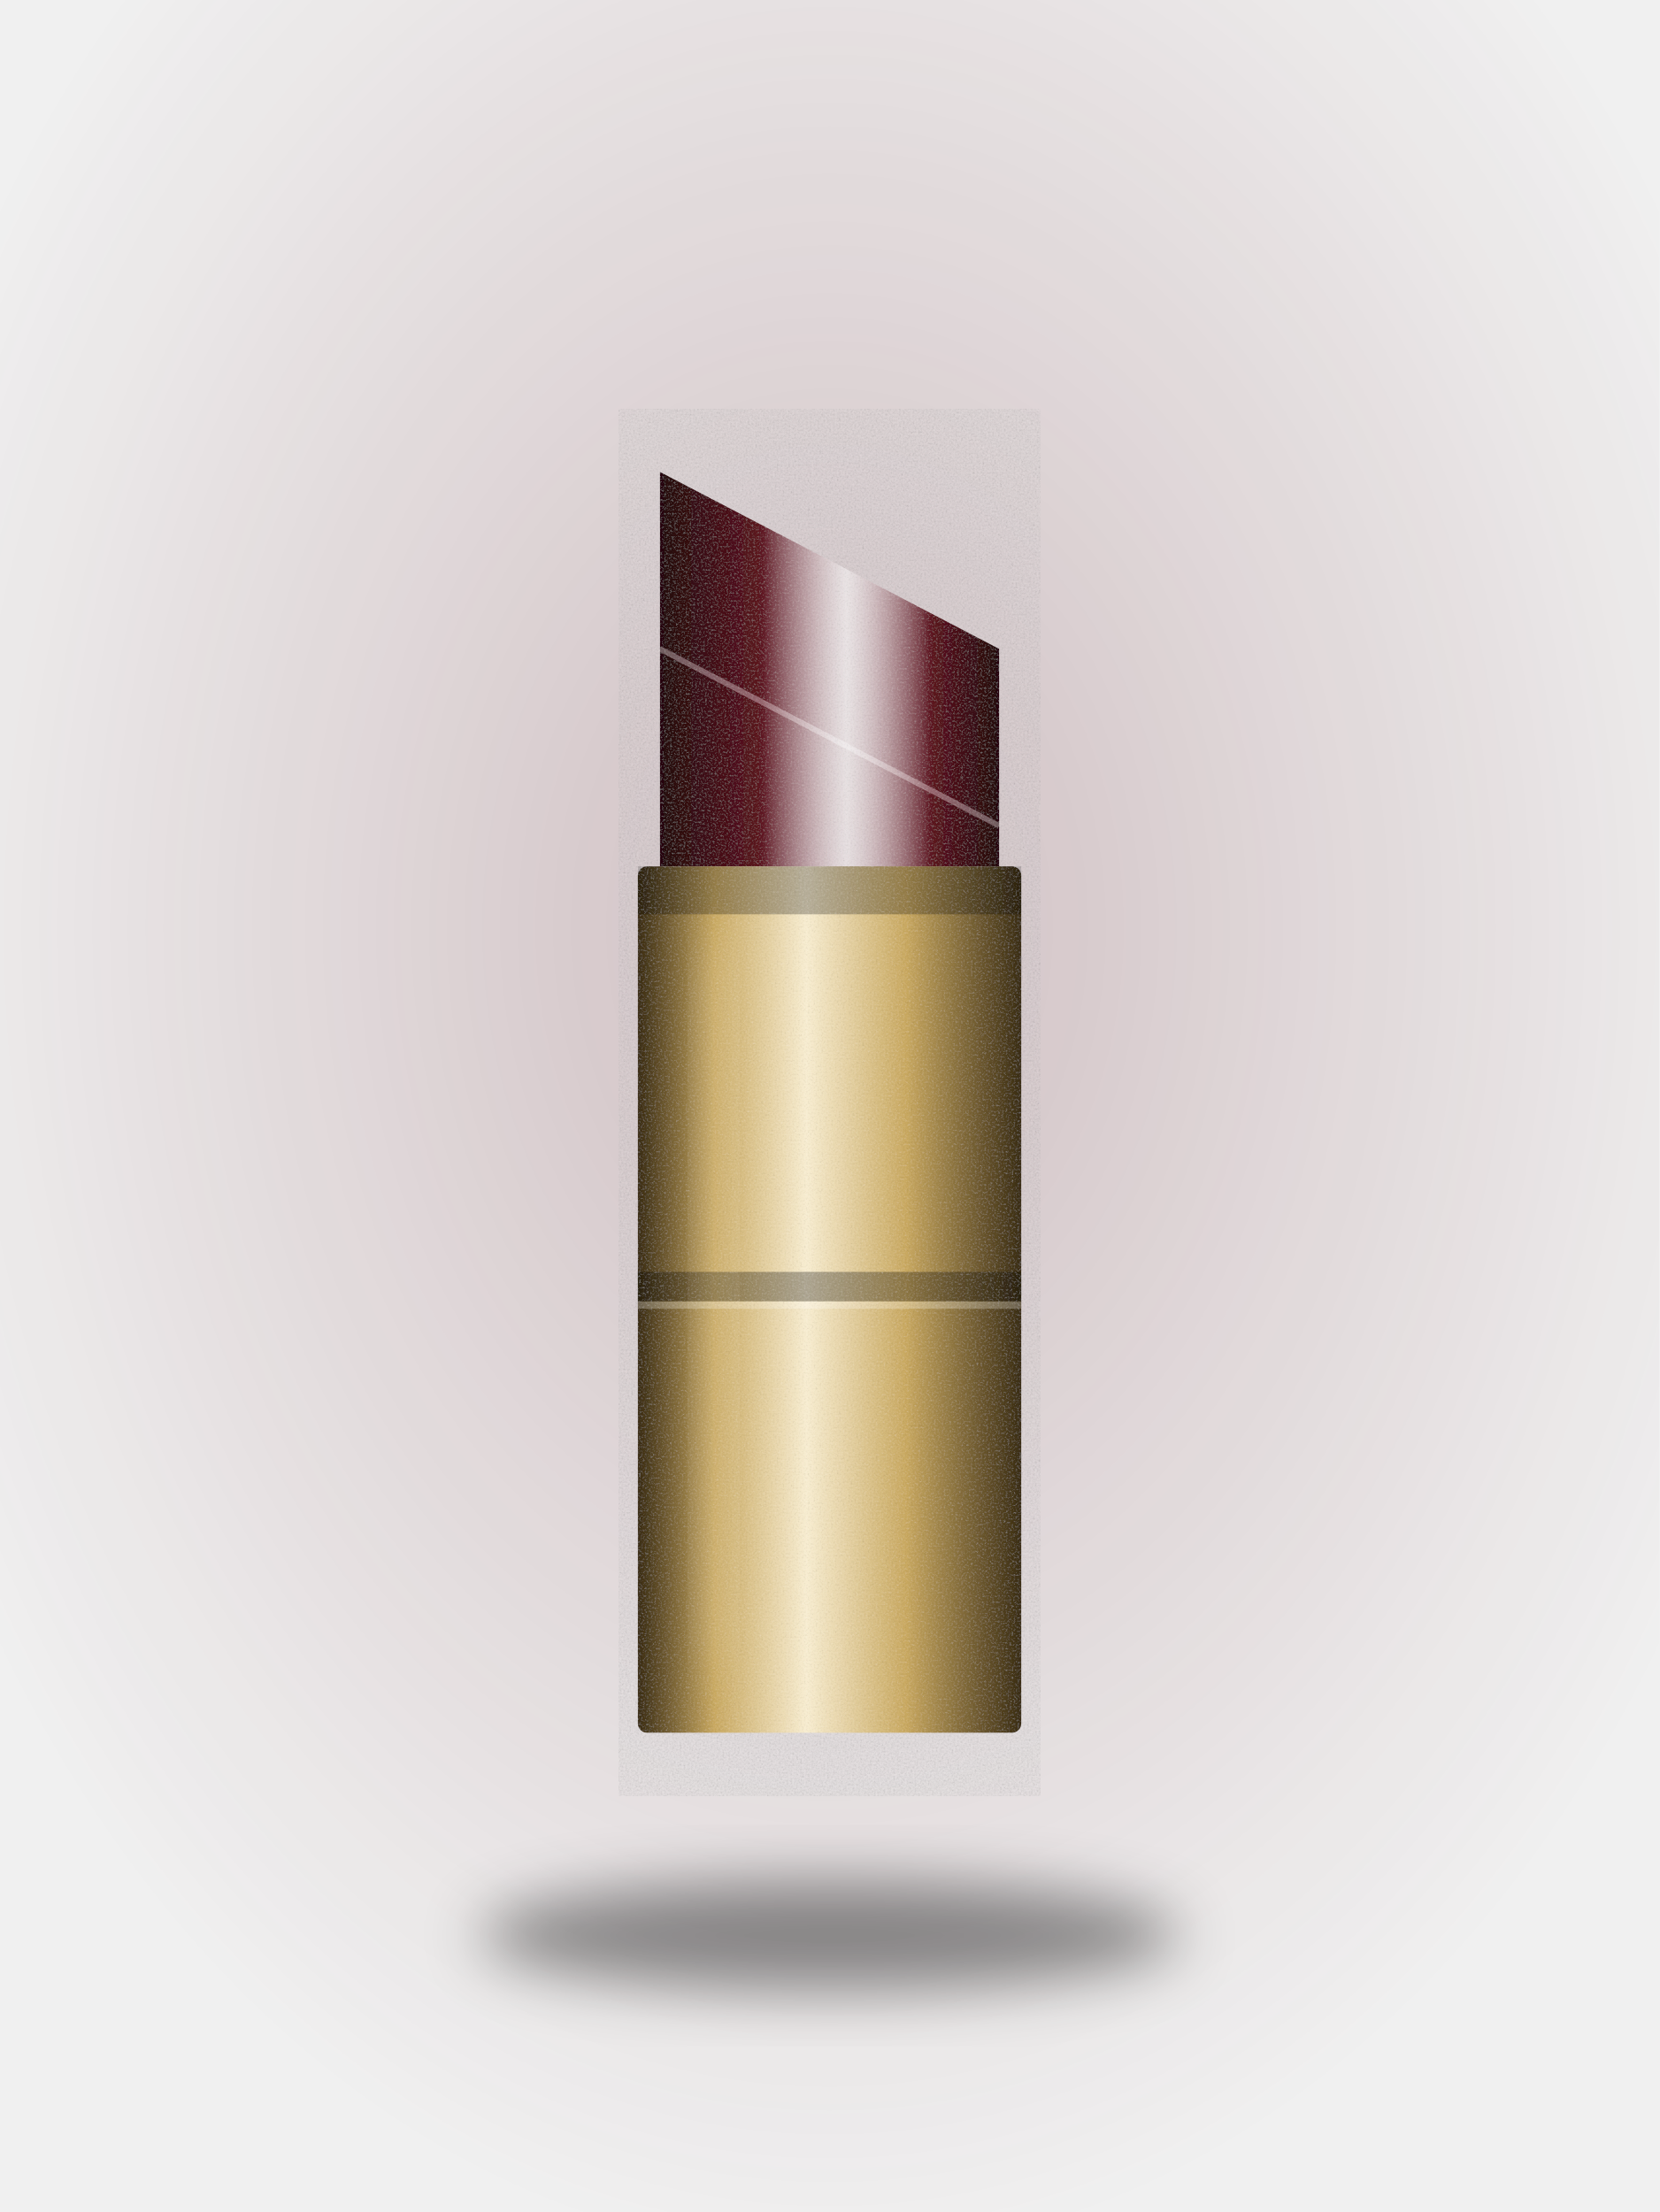
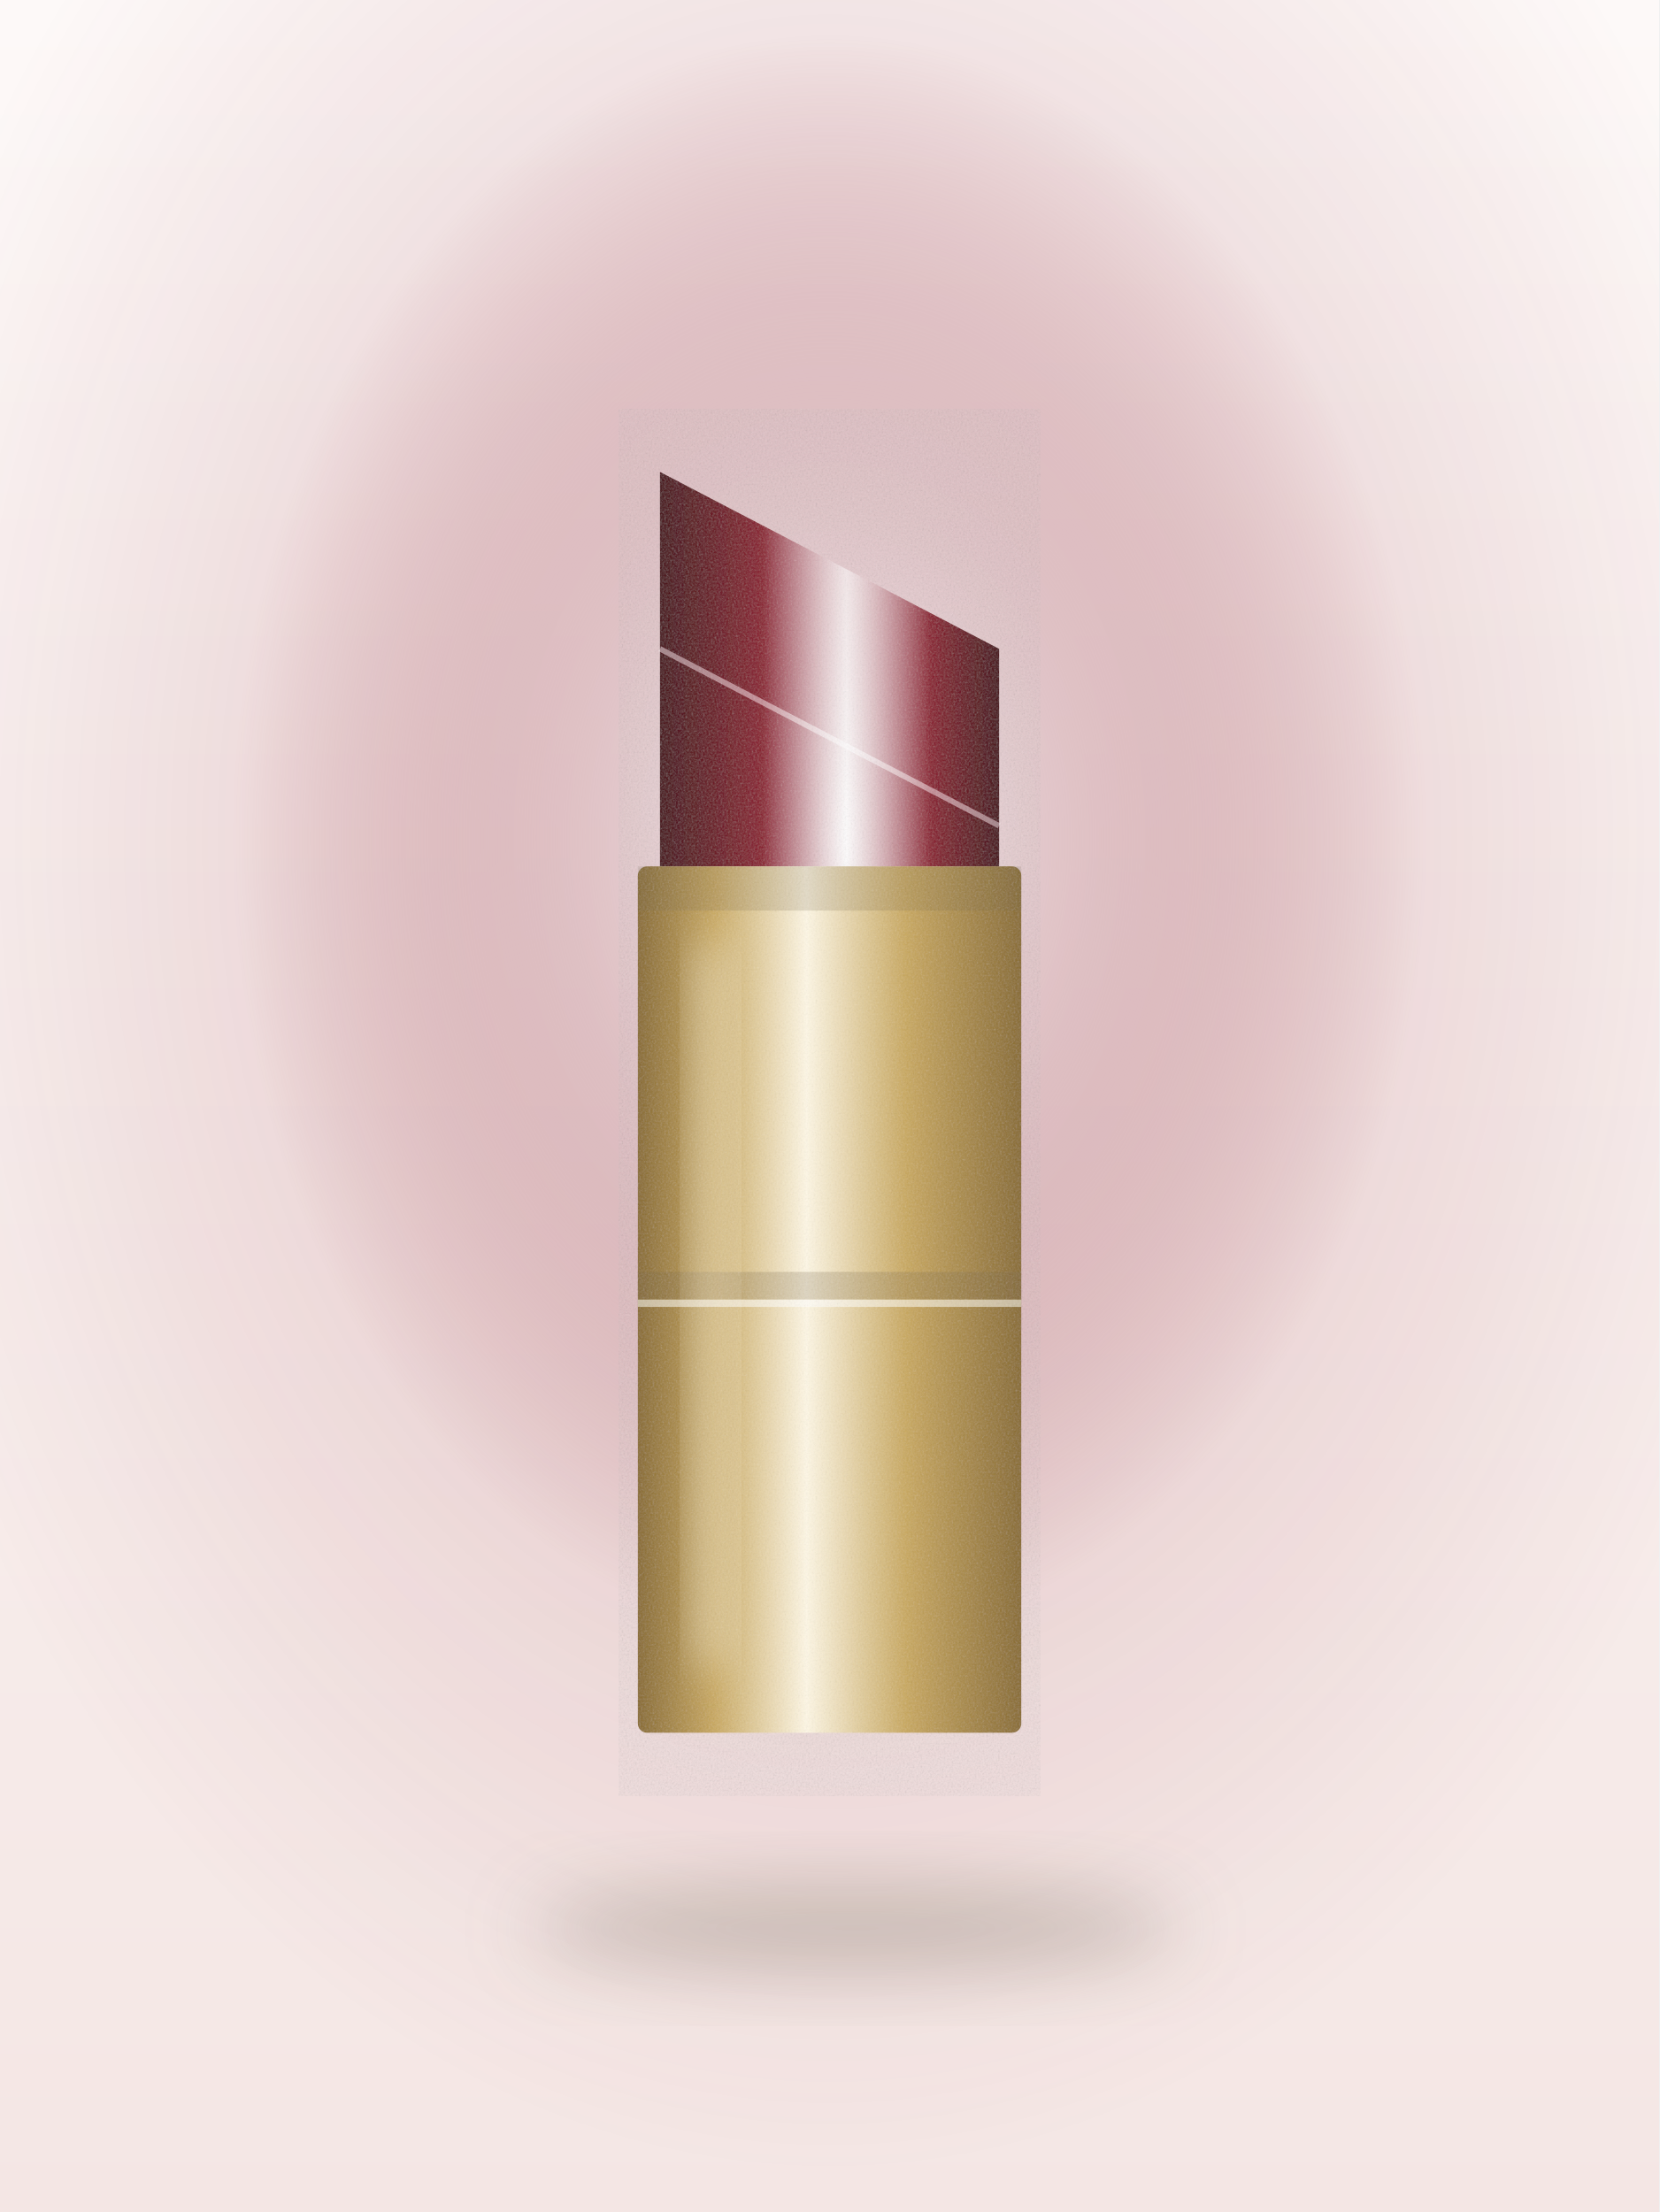
<svg xmlns="http://www.w3.org/2000/svg" viewBox="0 0 900 1200" width="900" height="1200" fill="none">
  <defs>
+     <linearGradient id="pg" x1="0" y1="0" x2="0" y2="1">
+       <stop offset="0" stop-color="#fdf9f8" />
+       <stop offset="1" stop-color="#f4e6e4" />
+     </linearGradient>
+     <radialGradient id="key" cx=".5" cy=".38" r=".6">
+       <stop offset="0" stop-color="#ffffff" stop-opacity=".95" />
+       <stop offset=".6" stop-color="#8a2030" stop-opacity=".10" />
+       <stop offset="1" stop-color="#8a2030" stop-opacity="0" />
+     </radialGradient>
    <filter id="lg" x="-5%" y="-5%" width="110%" height="110%">
-       <feTurbulence type="fractalNoise" baseFrequency="0.95" numOctaves="4" seed="14" result="n" />
+       <feTurbulence type="fractalNoise" baseFrequency="0.95" numOctaves="4" seed="26" result="n" />
      <feColorMatrix in="n" type="saturate" values="0" result="d" />
      <feComponentTransfer in="d" result="g">
-         <feFuncA type="linear" slope="0.36" />
+         <feFuncA type="linear" slope="0.24" />
      </feComponentTransfer>
-       <feBlend in="SourceGraphic" in2="g" mode="overlay" />
+       <feBlend in="SourceGraphic" in2="g" mode="soft-light" />
    </filter>
-     <filter id="lb" x="-50%" y="-50%" width="200%" height="200%">
-       <feGaussianBlur stdDeviation="16" />
+     <filter id="lb" x="-60%" y="-60%" width="220%" height="220%">
+       <feGaussianBlur stdDeviation="12" />
+     </filter>
+     <filter id="ls" x="-60%" y="-60%" width="220%" height="220%">
+       <feGaussianBlur stdDeviation="20" />
    </filter>
    <linearGradient id="case" x1="0" y1="0" x2="1" y2="0">
-       <stop offset="0" stop-color="#3a2c12" />
+       <stop offset="0" stop-color="#8a6d33" />
      <stop offset=".2" stop-color="#c9a961" />
-       <stop offset=".44" stop-color="#f7ecd0" />
+       <stop offset=".44" stop-color="#fdf6e4" />
      <stop offset=".7" stop-color="#c9a961" />
-       <stop offset="1" stop-color="#3a2c12" />
+       <stop offset="1" stop-color="#8a6d33" />
    </linearGradient>
    <linearGradient id="blt" x1="0" y1="0" x2="1" y2="0">
-       <stop offset="0" stop-color="#25060b" />
-       <stop offset=".3" stop-color="#5e1420" />
-       <stop offset=".55" stop-color="#fff" stop-opacity=".45" />
-       <stop offset=".8" stop-color="#5e1420" />
-       <stop offset="1" stop-color="#25060b" />
+       <stop offset="0" stop-color="#4a0d16" />
+       <stop offset=".3" stop-color="#8a2030" />
+       <stop offset=".55" stop-color="#fff" stop-opacity=".55" />
+       <stop offset=".8" stop-color="#8a2030" />
+       <stop offset="1" stop-color="#4a0d16" />
    </linearGradient>
-     <radialGradient id="lamb" cx=".5" cy=".42" r=".6">
-       <stop offset="0" stop-color="#5e1420" stop-opacity=".22" />
-       <stop offset="1" stop-color="#5e1420" stop-opacity="0" />
-     </radialGradient>
  </defs>
-   <rect width="900" height="1200" fill="url(#lamb)" />
-   <ellipse cx="450" cy="1050" rx="190" ry="30" fill="#000" opacity=".42" filter="url(#lb)" />
+   <rect width="900" height="1200" fill="url(#pg)" />
+   <rect width="900" height="1200" fill="url(#key)" />
+   <ellipse cx="464" cy="1046" rx="176" ry="24" fill="#6d6250" opacity=".3" filter="url(#ls)" />
  <g filter="url(#lg)">
    <path d="M358 470 h184 v-118 l-184 -96 z" fill="url(#blt)" />
-     <path d="M358 352 l184 96" stroke="#fff" stroke-width="3" opacity=".35" />
+     <path d="M358 352 l184 96" stroke="#fff" stroke-width="3" opacity=".5" />
    <rect x="346" y="470" width="208" height="470" rx="5" fill="url(#case)" />
-     <rect x="346" y="470" width="208" height="26" fill="#000" opacity=".26" />
-     <rect x="346" y="690" width="208" height="16" fill="#000" opacity=".30" />
-     <rect x="346" y="706" width="208" height="4" fill="#fff" opacity=".26" />
-     <rect x="380" y="512" width="14" height="392" fill="#fff" opacity=".30" filter="url(#lb)" />
+     <rect x="346" y="470" width="208" height="24" fill="#7a6a4a" opacity=".2" />
+     <rect x="346" y="690" width="208" height="15" fill="#7a6a4a" opacity=".24" />
+     <rect x="346" y="705" width="208" height="4" fill="#fff" opacity=".55" />
+     <rect x="378" y="512" width="15" height="392" fill="#fff" opacity=".55" filter="url(#lb)" />
  </g>
</svg>
